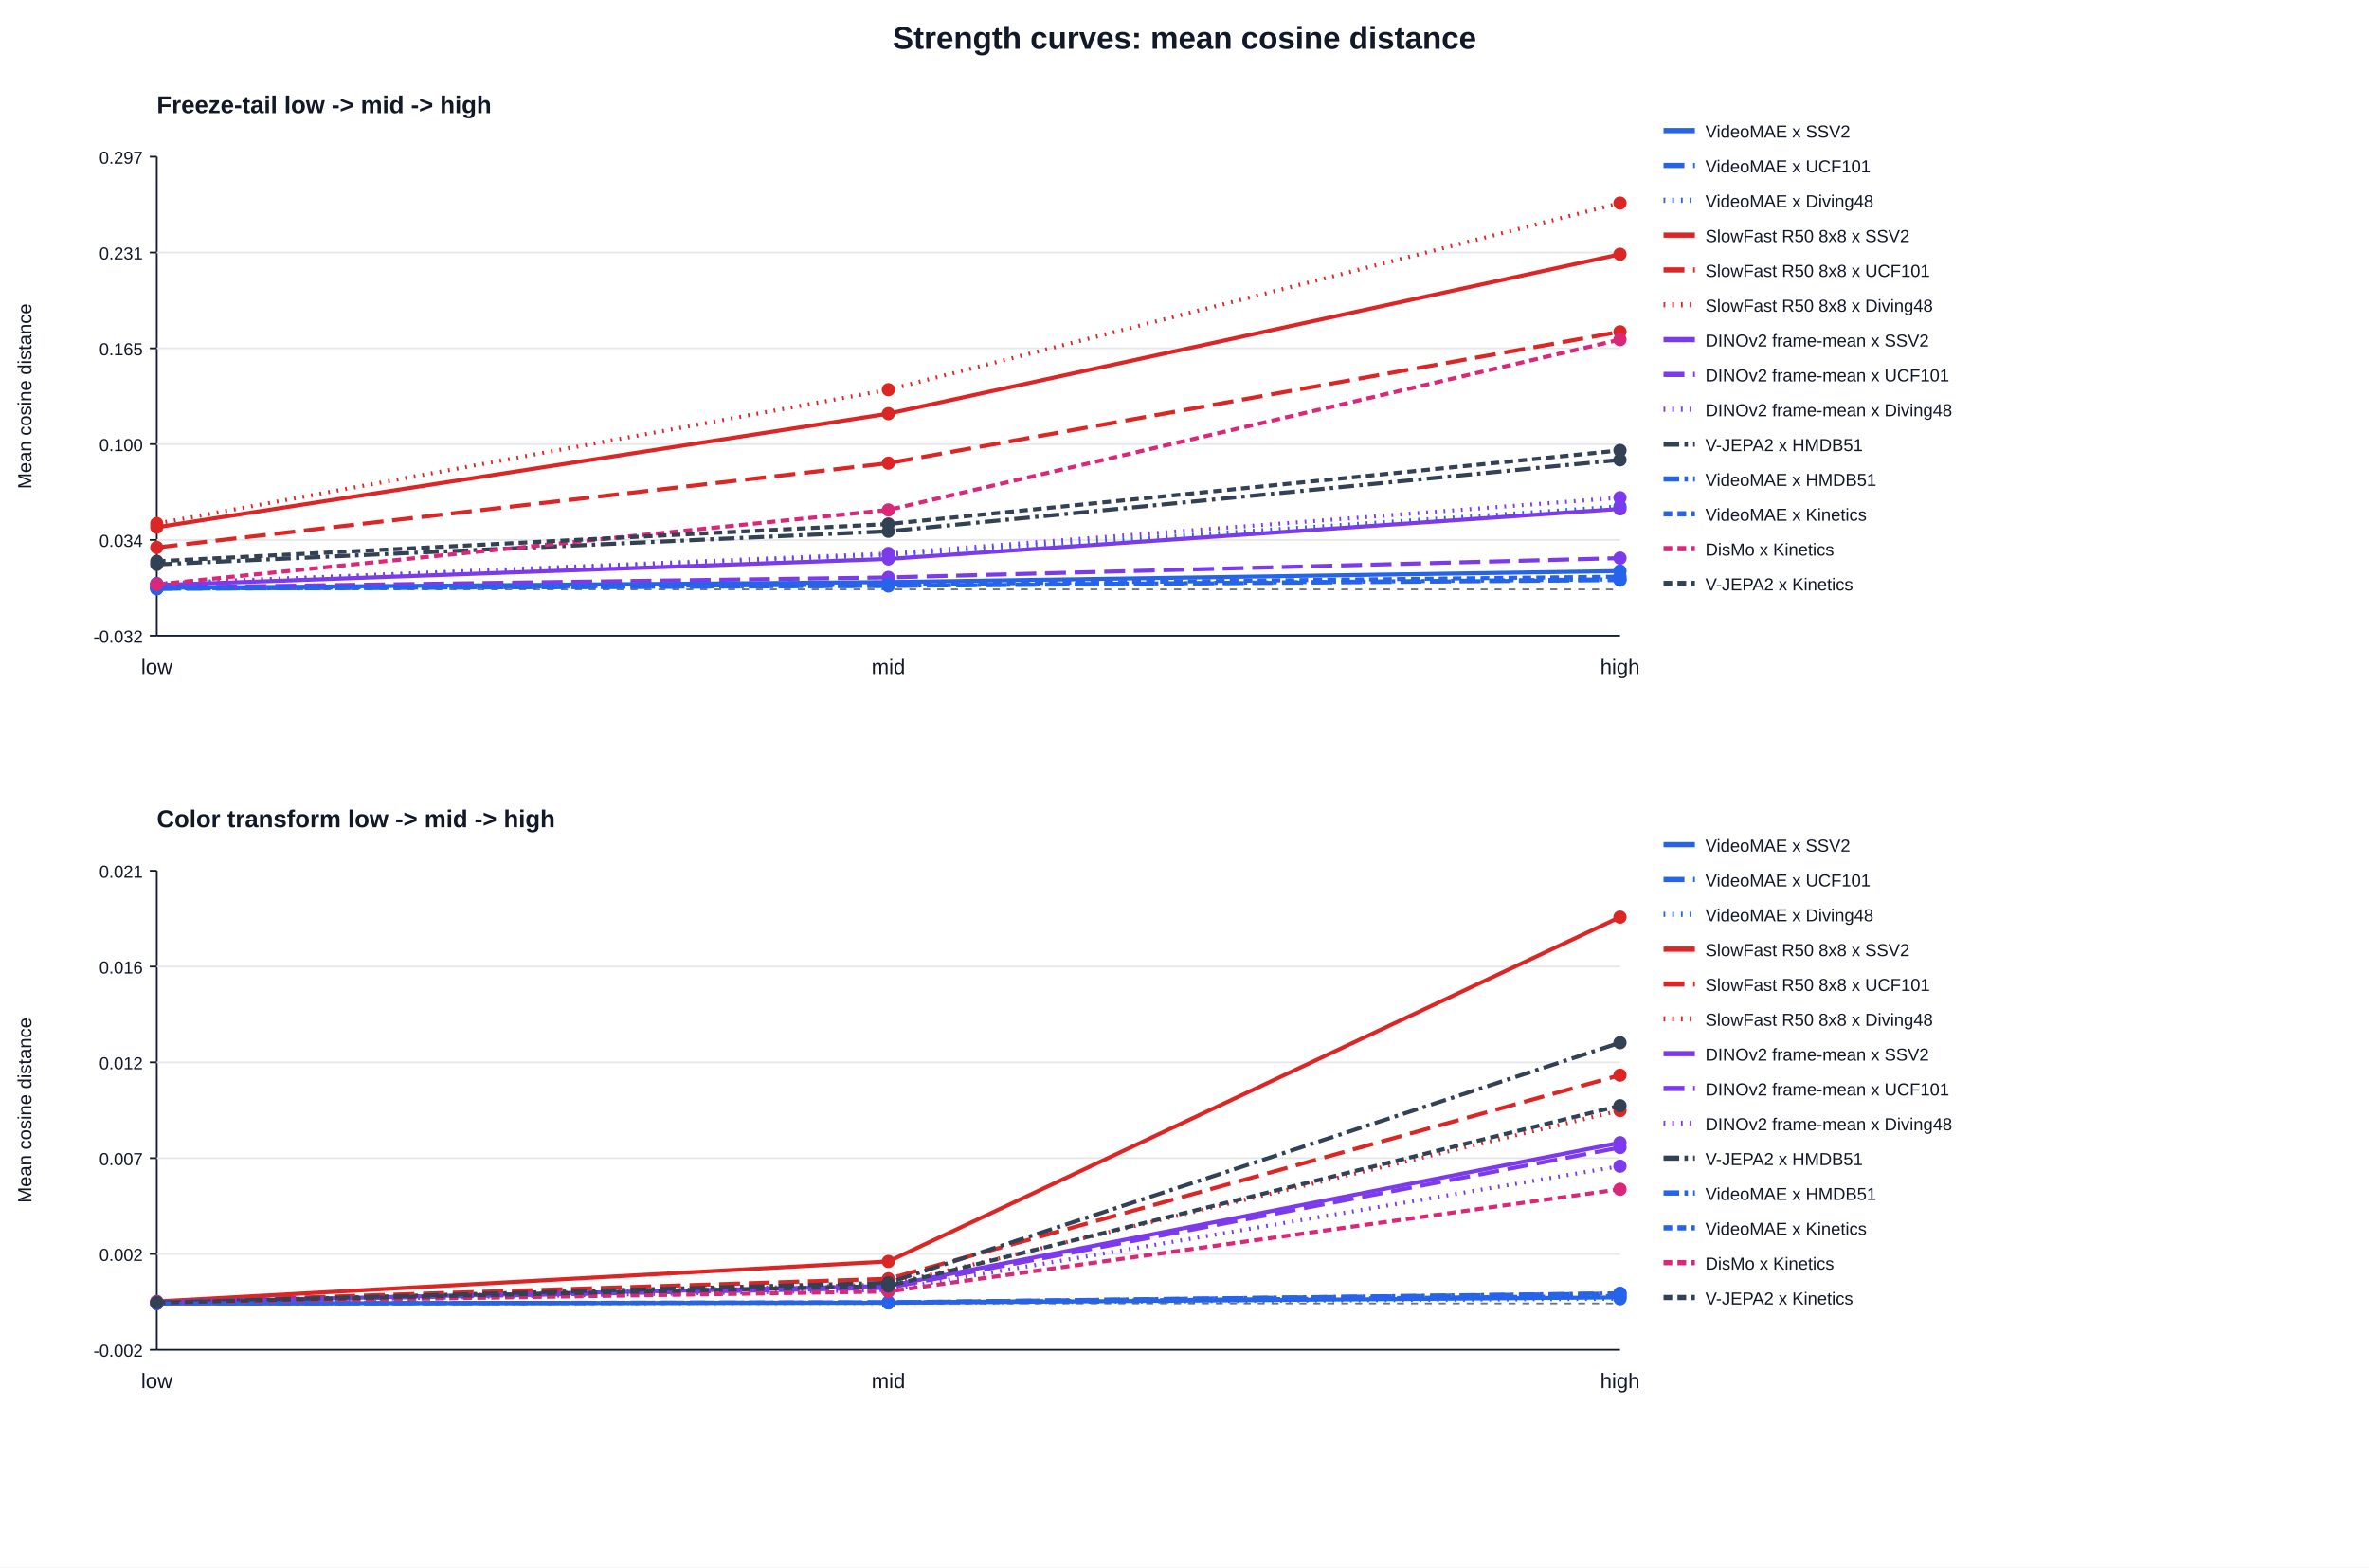
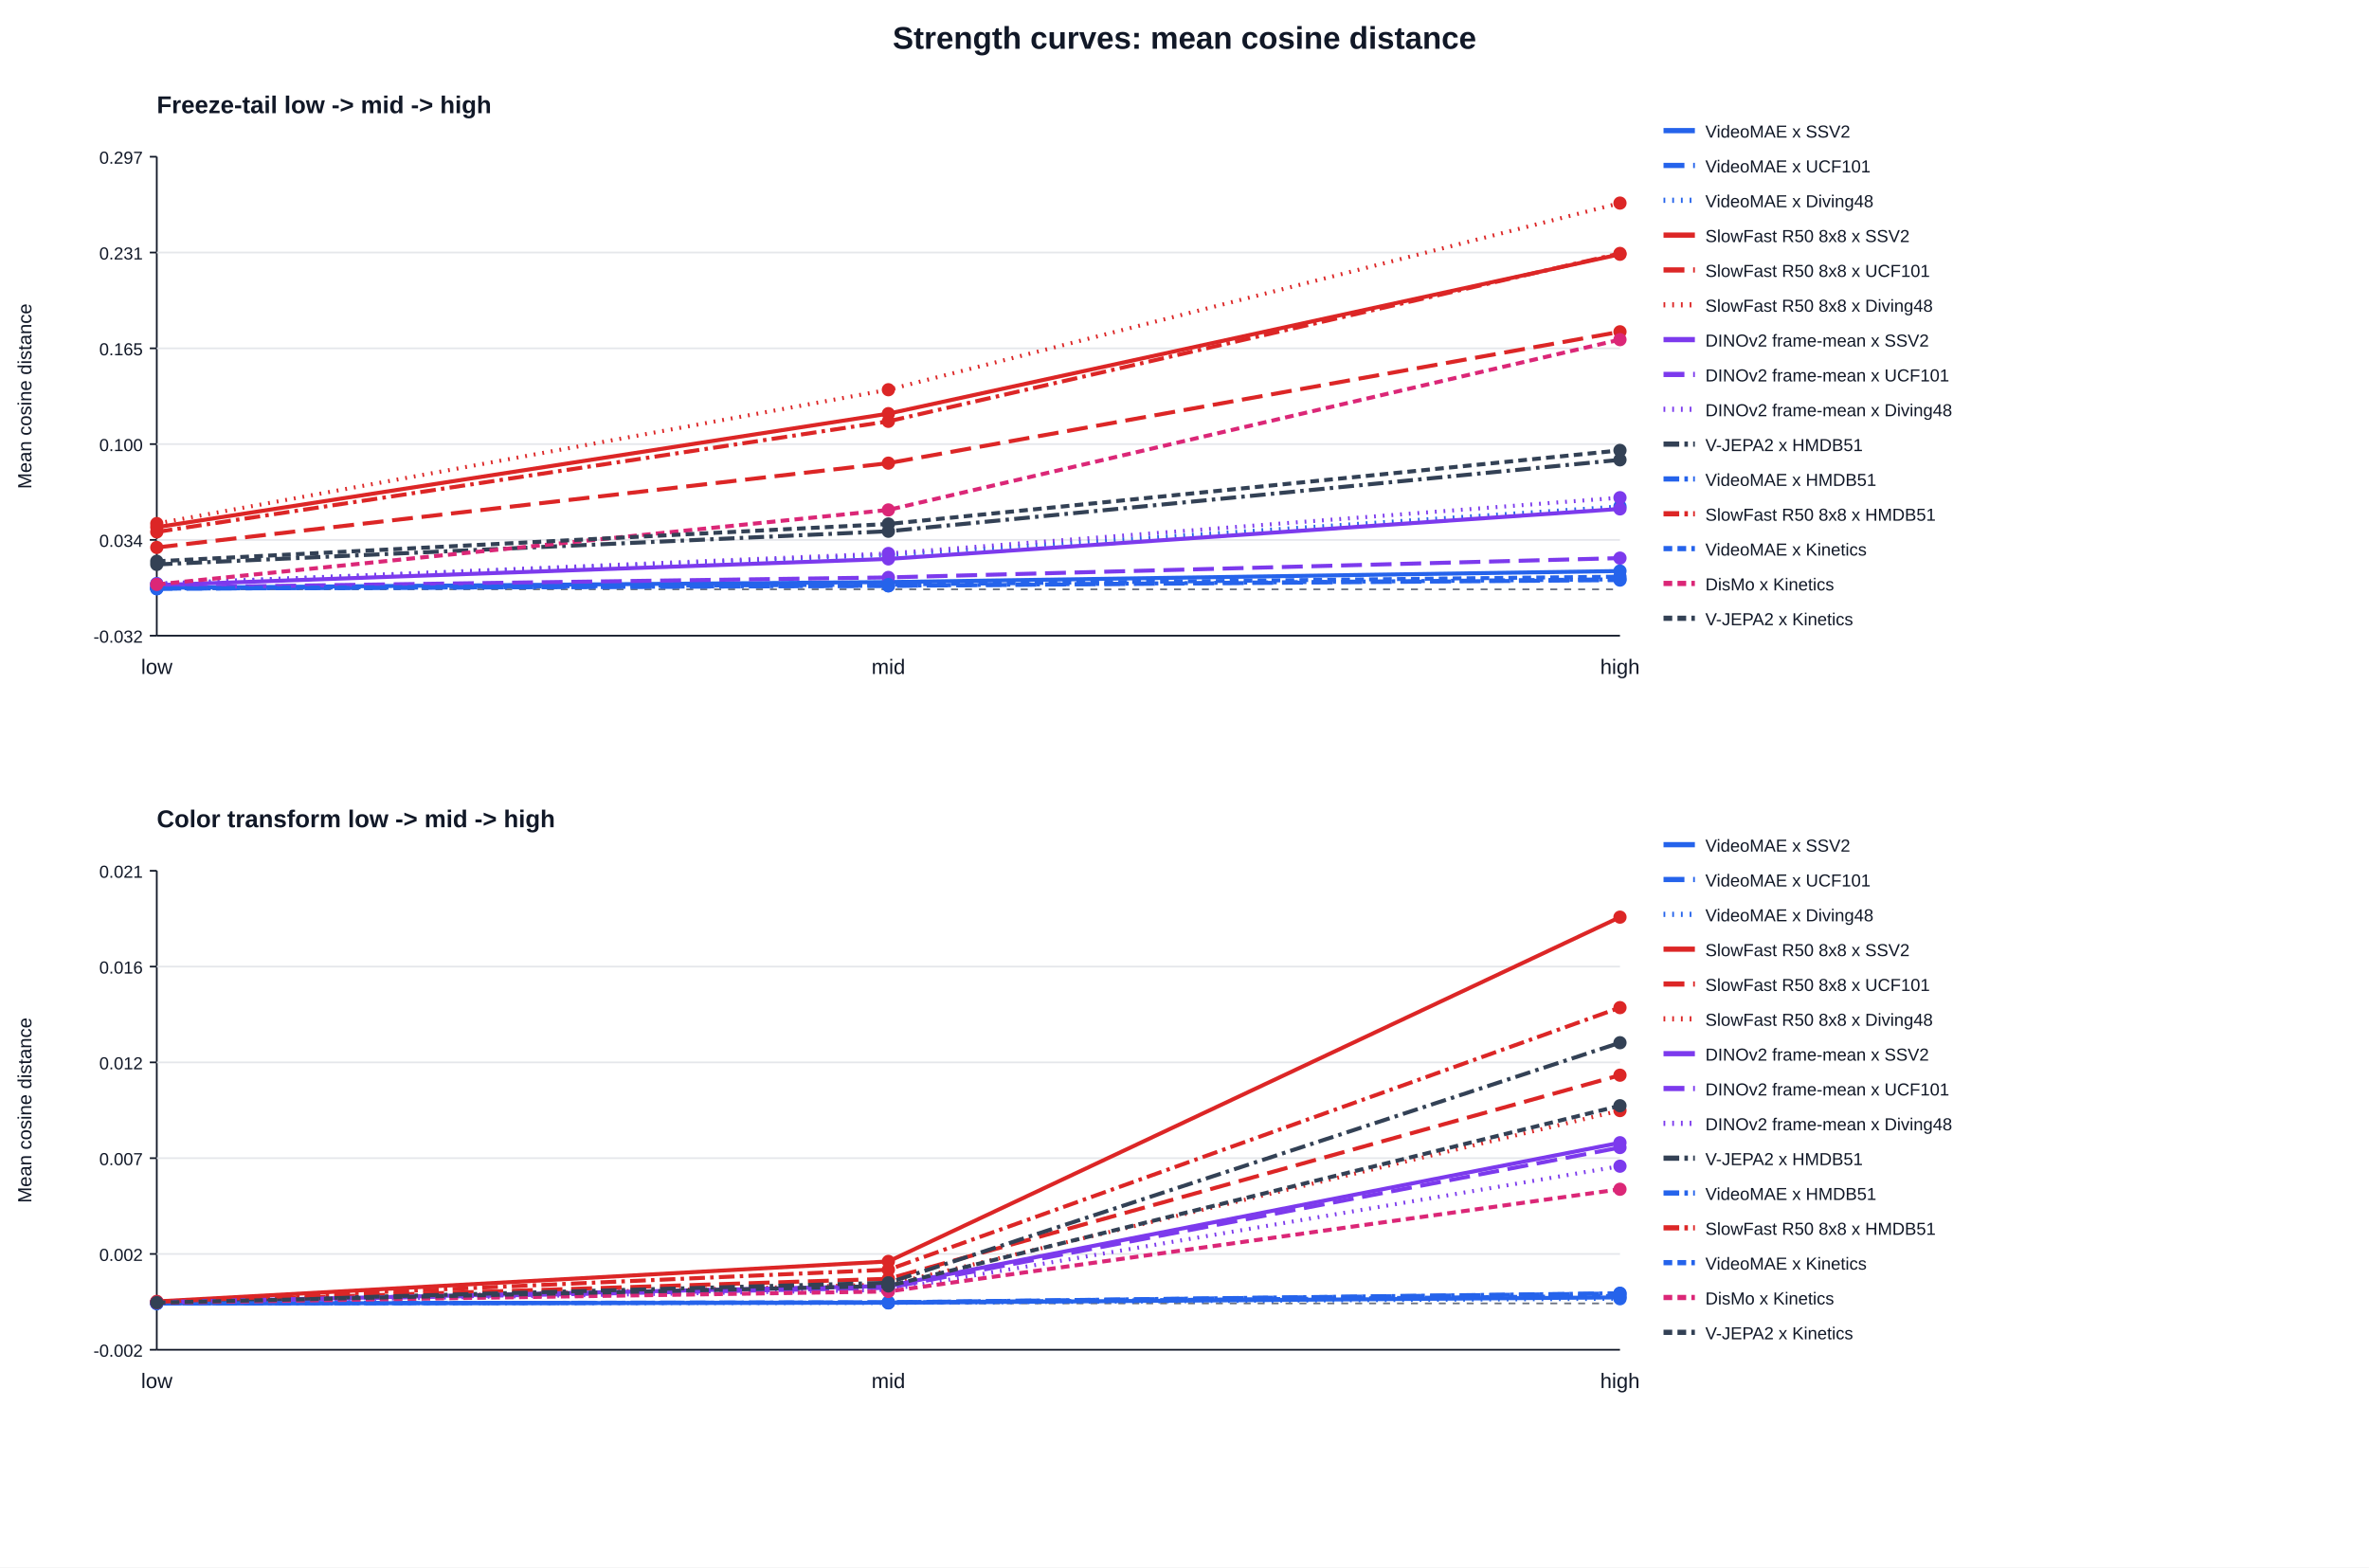
<svg xmlns="http://www.w3.org/2000/svg" width="1360" height="900" viewBox="0 0 1360 900">
  <rect width="100%" height="100%" fill="#ffffff" />
  <style>text { font-family: Arial, Helvetica, sans-serif; fill: #111827; }</style>
  <text x="680.00" y="28.00" font-size="18" font-weight="700" text-anchor="middle">Strength curves: mean cosine distance</text>
  <text x="90.00" y="65.00" font-size="14" font-weight="700" text-anchor="start">Freeze-tail low -&gt; mid -&gt; high</text>
  <text x="18.00" y="227.50" font-size="11" font-weight="400" text-anchor="middle" transform="rotate(-90 18.00 227.50)">Mean cosine distance</text>
  <line x1="90" y1="365" x2="930" y2="365" stroke="#111827" stroke-width="1" />
  <line x1="90" y1="90" x2="90" y2="365" stroke="#111827" stroke-width="1" />
  <line x1="86" y1="365.00" x2="90" y2="365.00" stroke="#111827" />
  <text x="82.00" y="369.00" font-size="10" font-weight="400" text-anchor="end">-0.032</text>
  <line x1="86" y1="310.00" x2="90" y2="310.00" stroke="#111827" />
  <text x="82.00" y="314.00" font-size="10" font-weight="400" text-anchor="end">0.034</text>
  <line x1="90" y1="310.00" x2="930" y2="310.00" stroke="#e5e7eb" stroke-width="1" />
  <line x1="86" y1="255.00" x2="90" y2="255.00" stroke="#111827" />
  <text x="82.00" y="259.00" font-size="10" font-weight="400" text-anchor="end">0.100</text>
  <line x1="90" y1="255.00" x2="930" y2="255.00" stroke="#e5e7eb" stroke-width="1" />
  <line x1="86" y1="200.00" x2="90" y2="200.00" stroke="#111827" />
  <text x="82.00" y="204.00" font-size="10" font-weight="400" text-anchor="end">0.165</text>
  <line x1="90" y1="200.00" x2="930" y2="200.00" stroke="#e5e7eb" stroke-width="1" />
  <line x1="86" y1="145.00" x2="90" y2="145.00" stroke="#111827" />
  <text x="82.00" y="149.00" font-size="10" font-weight="400" text-anchor="end">0.231</text>
  <line x1="90" y1="145.00" x2="930" y2="145.00" stroke="#e5e7eb" stroke-width="1" />
  <line x1="86" y1="90.00" x2="90" y2="90.00" stroke="#111827" />
  <text x="82.00" y="94.00" font-size="10" font-weight="400" text-anchor="end">0.297</text>
  <line x1="90" y1="338.39" x2="930" y2="338.39" stroke="#6b7280" stroke-dasharray="4 4" />
  <polyline points="90.00,337.52 510.00,334.21 930.00,327.87" fill="none" stroke="#2563eb" stroke-width="2.3" stroke-linejoin="round" />
  <circle cx="90.00" cy="337.52" r="3.8" fill="#2563eb" />
  <circle cx="510.00" cy="334.21" r="3.8" fill="#2563eb" />
  <circle cx="930.00" cy="327.87" r="3.8" fill="#2563eb" />
  <polyline points="90.00,338.03 510.00,336.40 930.00,333.08" fill="none" stroke="#2563eb" stroke-width="2.3" stroke-linejoin="round" stroke-dasharray="12 5" />
  <circle cx="90.00" cy="338.03" r="3.8" fill="#2563eb" />
  <circle cx="510.00" cy="336.40" r="3.8" fill="#2563eb" />
  <circle cx="930.00" cy="333.08" r="3.8" fill="#2563eb" />
  <polyline points="90.00,335.09 510.00,318.66 930.00,290.80" fill="none" stroke="#2563eb" stroke-width="2.3" stroke-linejoin="round" stroke-dasharray="1 4" />
  <circle cx="90.00" cy="335.09" r="3.8" fill="#2563eb" />
  <circle cx="510.00" cy="318.66" r="3.8" fill="#2563eb" />
  <circle cx="930.00" cy="290.80" r="3.8" fill="#2563eb" />
  <polyline points="90.00,302.70 510.00,237.51 930.00,146.00" fill="none" stroke="#dc2626" stroke-width="2.3" stroke-linejoin="round" />
  <circle cx="90.00" cy="302.70" r="3.8" fill="#dc2626" />
  <circle cx="510.00" cy="237.51" r="3.8" fill="#dc2626" />
  <circle cx="930.00" cy="146.00" r="3.8" fill="#dc2626" />
  <polyline points="90.00,314.34 510.00,265.93 930.00,190.51" fill="none" stroke="#dc2626" stroke-width="2.3" stroke-linejoin="round" stroke-dasharray="12 5" />
  <circle cx="90.00" cy="314.34" r="3.8" fill="#dc2626" />
  <circle cx="510.00" cy="265.93" r="3.8" fill="#dc2626" />
  <circle cx="930.00" cy="190.51" r="3.8" fill="#dc2626" />
  <polyline points="90.00,300.62 510.00,223.77 930.00,116.61" fill="none" stroke="#dc2626" stroke-width="2.3" stroke-linejoin="round" stroke-dasharray="1 4" />
  <circle cx="90.00" cy="300.62" r="3.8" fill="#dc2626" />
  <circle cx="510.00" cy="223.77" r="3.8" fill="#dc2626" />
  <circle cx="930.00" cy="116.61" r="3.8" fill="#dc2626" />
  <polyline points="90.00,335.96 510.00,320.92 930.00,292.20" fill="none" stroke="#7c3aed" stroke-width="2.3" stroke-linejoin="round" />
  <circle cx="90.00" cy="335.96" r="3.8" fill="#7c3aed" />
  <circle cx="510.00" cy="320.92" r="3.8" fill="#7c3aed" />
  <circle cx="930.00" cy="292.20" r="3.8" fill="#7c3aed" />
  <polyline points="90.00,337.37 510.00,331.55 930.00,320.46" fill="none" stroke="#7c3aed" stroke-width="2.3" stroke-linejoin="round" stroke-dasharray="12 5" />
  <circle cx="90.00" cy="337.37" r="3.8" fill="#7c3aed" />
  <circle cx="510.00" cy="331.55" r="3.8" fill="#7c3aed" />
  <circle cx="930.00" cy="320.46" r="3.8" fill="#7c3aed" />
  <polyline points="90.00,335.25 510.00,317.80 930.00,285.76" fill="none" stroke="#7c3aed" stroke-width="2.3" stroke-linejoin="round" stroke-dasharray="1 4" />
  <circle cx="90.00" cy="335.25" r="3.8" fill="#7c3aed" />
  <circle cx="510.00" cy="317.80" r="3.8" fill="#7c3aed" />
  <circle cx="930.00" cy="285.76" r="3.8" fill="#7c3aed" />
  <polyline points="90.00,324.09 510.00,305.04 930.00,264.03" fill="none" stroke="#334155" stroke-width="2.3" stroke-linejoin="round" stroke-dasharray="9 3 2 3" />
  <circle cx="90.00" cy="324.09" r="3.8" fill="#334155" />
  <circle cx="510.00" cy="305.04" r="3.8" fill="#334155" />
  <circle cx="930.00" cy="264.03" r="3.8" fill="#334155" />
  <polyline points="90.00,338.00 510.00,336.31 930.00,332.63" fill="none" stroke="#2563eb" stroke-width="2.3" stroke-linejoin="round" stroke-dasharray="9 3 2 3" />
  <circle cx="90.00" cy="338.00" r="3.8" fill="#2563eb" />
  <circle cx="510.00" cy="336.31" r="3.8" fill="#2563eb" />
  <circle cx="930.00" cy="332.63" r="3.8" fill="#2563eb" />
+   <polyline points="90.00,305.42 510.00,241.93 930.00,145.52" fill="none" stroke="#dc2626" stroke-width="2.3" stroke-linejoin="round" stroke-dasharray="9 3 2 3" />
+   <circle cx="90.00" cy="305.42" r="3.8" fill="#dc2626" />
+   <circle cx="510.00" cy="241.93" r="3.8" fill="#dc2626" />
+   <circle cx="930.00" cy="145.52" r="3.8" fill="#dc2626" />
  <polyline points="90.00,337.84 510.00,335.63 930.00,331.11" fill="none" stroke="#2563eb" stroke-width="2.3" stroke-linejoin="round" stroke-dasharray="5 3" />
  <circle cx="90.00" cy="337.84" r="3.8" fill="#2563eb" />
  <circle cx="510.00" cy="335.63" r="3.8" fill="#2563eb" />
  <circle cx="930.00" cy="331.11" r="3.8" fill="#2563eb" />
  <polyline points="90.00,335.57 510.00,292.79 930.00,195.01" fill="none" stroke="#db2777" stroke-width="2.3" stroke-linejoin="round" stroke-dasharray="5 3" />
  <circle cx="90.00" cy="335.57" r="3.8" fill="#db2777" />
  <circle cx="510.00" cy="292.79" r="3.8" fill="#db2777" />
  <circle cx="930.00" cy="195.01" r="3.8" fill="#db2777" />
  <polyline points="90.00,322.29 510.00,300.87 930.00,258.61" fill="none" stroke="#334155" stroke-width="2.3" stroke-linejoin="round" stroke-dasharray="5 3" />
  <circle cx="90.00" cy="322.29" r="3.8" fill="#334155" />
  <circle cx="510.00" cy="300.87" r="3.8" fill="#334155" />
  <circle cx="930.00" cy="258.61" r="3.8" fill="#334155" />
  <text x="90.00" y="387.00" font-size="12" font-weight="400" text-anchor="middle">low</text>
  <text x="510.00" y="387.00" font-size="12" font-weight="400" text-anchor="middle">mid</text>
  <text x="930.00" y="387.00" font-size="12" font-weight="400" text-anchor="middle">high</text>
  <line x1="955" y1="75" x2="973" y2="75" stroke="#2563eb" stroke-width="3" />
  <text x="979.00" y="79.00" font-size="10" font-weight="400" text-anchor="start">VideoMAE x SSV2</text>
  <line x1="955" y1="95" x2="973" y2="95" stroke="#2563eb" stroke-width="3" stroke-dasharray="12 5" />
  <text x="979.00" y="99.00" font-size="10" font-weight="400" text-anchor="start">VideoMAE x UCF101</text>
  <line x1="955" y1="115" x2="973" y2="115" stroke="#2563eb" stroke-width="3" stroke-dasharray="1 4" />
  <text x="979.00" y="119.00" font-size="10" font-weight="400" text-anchor="start">VideoMAE x Diving48</text>
  <line x1="955" y1="135" x2="973" y2="135" stroke="#dc2626" stroke-width="3" />
  <text x="979.00" y="139.00" font-size="10" font-weight="400" text-anchor="start">SlowFast R50 8x8 x SSV2</text>
  <line x1="955" y1="155" x2="973" y2="155" stroke="#dc2626" stroke-width="3" stroke-dasharray="12 5" />
  <text x="979.00" y="159.00" font-size="10" font-weight="400" text-anchor="start">SlowFast R50 8x8 x UCF101</text>
  <line x1="955" y1="175" x2="973" y2="175" stroke="#dc2626" stroke-width="3" stroke-dasharray="1 4" />
  <text x="979.00" y="179.00" font-size="10" font-weight="400" text-anchor="start">SlowFast R50 8x8 x Diving48</text>
  <line x1="955" y1="195" x2="973" y2="195" stroke="#7c3aed" stroke-width="3" />
  <text x="979.00" y="199.00" font-size="10" font-weight="400" text-anchor="start">DINOv2 frame-mean x SSV2</text>
  <line x1="955" y1="215" x2="973" y2="215" stroke="#7c3aed" stroke-width="3" stroke-dasharray="12 5" />
  <text x="979.00" y="219.00" font-size="10" font-weight="400" text-anchor="start">DINOv2 frame-mean x UCF101</text>
  <line x1="955" y1="235" x2="973" y2="235" stroke="#7c3aed" stroke-width="3" stroke-dasharray="1 4" />
  <text x="979.00" y="239.00" font-size="10" font-weight="400" text-anchor="start">DINOv2 frame-mean x Diving48</text>
  <line x1="955" y1="255" x2="973" y2="255" stroke="#334155" stroke-width="3" stroke-dasharray="9 3 2 3" />
  <text x="979.00" y="259.00" font-size="10" font-weight="400" text-anchor="start">V-JEPA2 x HMDB51</text>
  <line x1="955" y1="275" x2="973" y2="275" stroke="#2563eb" stroke-width="3" stroke-dasharray="9 3 2 3" />
  <text x="979.00" y="279.00" font-size="10" font-weight="400" text-anchor="start">VideoMAE x HMDB51</text>
-   <line x1="955" y1="295" x2="973" y2="295" stroke="#2563eb" stroke-width="3" stroke-dasharray="5 3" />
-   <text x="979.00" y="299.00" font-size="10" font-weight="400" text-anchor="start">VideoMAE x Kinetics</text>
-   <line x1="955" y1="315" x2="973" y2="315" stroke="#db2777" stroke-width="3" stroke-dasharray="5 3" />
-   <text x="979.00" y="319.00" font-size="10" font-weight="400" text-anchor="start">DisMo x Kinetics</text>
-   <line x1="955" y1="335" x2="973" y2="335" stroke="#334155" stroke-width="3" stroke-dasharray="5 3" />
-   <text x="979.00" y="339.00" font-size="10" font-weight="400" text-anchor="start">V-JEPA2 x Kinetics</text>
+   <line x1="955" y1="295" x2="973" y2="295" stroke="#dc2626" stroke-width="3" stroke-dasharray="9 3 2 3" />
+   <text x="979.00" y="299.00" font-size="10" font-weight="400" text-anchor="start">SlowFast R50 8x8 x HMDB51</text>
+   <line x1="955" y1="315" x2="973" y2="315" stroke="#2563eb" stroke-width="3" stroke-dasharray="5 3" />
+   <text x="979.00" y="319.00" font-size="10" font-weight="400" text-anchor="start">VideoMAE x Kinetics</text>
+   <line x1="955" y1="335" x2="973" y2="335" stroke="#db2777" stroke-width="3" stroke-dasharray="5 3" />
+   <text x="979.00" y="339.00" font-size="10" font-weight="400" text-anchor="start">DisMo x Kinetics</text>
+   <line x1="955" y1="355" x2="973" y2="355" stroke="#334155" stroke-width="3" stroke-dasharray="5 3" />
+   <text x="979.00" y="359.00" font-size="10" font-weight="400" text-anchor="start">V-JEPA2 x Kinetics</text>
  <text x="90.00" y="475.00" font-size="14" font-weight="700" text-anchor="start">Color transform low -&gt; mid -&gt; high</text>
  <text x="18.00" y="637.50" font-size="11" font-weight="400" text-anchor="middle" transform="rotate(-90 18.00 637.50)">Mean cosine distance</text>
  <line x1="90" y1="775" x2="930" y2="775" stroke="#111827" stroke-width="1" />
  <line x1="90" y1="500" x2="90" y2="775" stroke="#111827" stroke-width="1" />
  <line x1="86" y1="775.00" x2="90" y2="775.00" stroke="#111827" />
  <text x="82.00" y="779.00" font-size="10" font-weight="400" text-anchor="end">-0.002</text>
  <line x1="86" y1="720.00" x2="90" y2="720.00" stroke="#111827" />
  <text x="82.00" y="724.00" font-size="10" font-weight="400" text-anchor="end">0.002</text>
  <line x1="90" y1="720.00" x2="930" y2="720.00" stroke="#e5e7eb" stroke-width="1" />
  <line x1="86" y1="665.00" x2="90" y2="665.00" stroke="#111827" />
  <text x="82.00" y="669.00" font-size="10" font-weight="400" text-anchor="end">0.007</text>
  <line x1="90" y1="665.00" x2="930" y2="665.00" stroke="#e5e7eb" stroke-width="1" />
  <line x1="86" y1="610.00" x2="90" y2="610.00" stroke="#111827" />
  <text x="82.00" y="614.00" font-size="10" font-weight="400" text-anchor="end">0.012</text>
  <line x1="90" y1="610.00" x2="930" y2="610.00" stroke="#e5e7eb" stroke-width="1" />
  <line x1="86" y1="555.00" x2="90" y2="555.00" stroke="#111827" />
  <text x="82.00" y="559.00" font-size="10" font-weight="400" text-anchor="end">0.016</text>
  <line x1="90" y1="555.00" x2="930" y2="555.00" stroke="#e5e7eb" stroke-width="1" />
  <line x1="86" y1="500.00" x2="90" y2="500.00" stroke="#111827" />
  <text x="82.00" y="504.00" font-size="10" font-weight="400" text-anchor="end">0.021</text>
  <line x1="90" y1="748.39" x2="930" y2="748.39" stroke="#6b7280" stroke-dasharray="4 4" />
  <polyline points="90.00,748.37 510.00,748.02 930.00,744.94" fill="none" stroke="#2563eb" stroke-width="2.3" stroke-linejoin="round" />
  <circle cx="90.00" cy="748.37" r="3.8" fill="#2563eb" />
  <circle cx="510.00" cy="748.02" r="3.8" fill="#2563eb" />
  <circle cx="930.00" cy="744.94" r="3.8" fill="#2563eb" />
  <polyline points="90.00,748.36 510.00,747.81 930.00,742.67" fill="none" stroke="#2563eb" stroke-width="2.3" stroke-linejoin="round" stroke-dasharray="12 5" />
  <circle cx="90.00" cy="748.36" r="3.8" fill="#2563eb" />
  <circle cx="510.00" cy="747.81" r="3.8" fill="#2563eb" />
  <circle cx="930.00" cy="742.67" r="3.8" fill="#2563eb" />
  <polyline points="90.00,748.38 510.00,748.10 930.00,745.71" fill="none" stroke="#2563eb" stroke-width="2.3" stroke-linejoin="round" stroke-dasharray="1 4" />
  <circle cx="90.00" cy="748.38" r="3.8" fill="#2563eb" />
  <circle cx="510.00" cy="748.10" r="3.8" fill="#2563eb" />
  <circle cx="930.00" cy="745.71" r="3.8" fill="#2563eb" />
  <polyline points="90.00,747.25 510.00,724.29 930.00,526.61" fill="none" stroke="#dc2626" stroke-width="2.3" stroke-linejoin="round" />
  <circle cx="90.00" cy="747.25" r="3.8" fill="#dc2626" />
  <circle cx="510.00" cy="724.29" r="3.8" fill="#dc2626" />
  <circle cx="930.00" cy="526.61" r="3.8" fill="#dc2626" />
  <polyline points="90.00,747.67 510.00,734.26 930.00,617.36" fill="none" stroke="#dc2626" stroke-width="2.3" stroke-linejoin="round" stroke-dasharray="12 5" />
  <circle cx="90.00" cy="747.67" r="3.8" fill="#dc2626" />
  <circle cx="510.00" cy="734.26" r="3.8" fill="#dc2626" />
  <circle cx="930.00" cy="617.36" r="3.8" fill="#dc2626" />
  <polyline points="90.00,747.99 510.00,737.60 930.00,637.67" fill="none" stroke="#dc2626" stroke-width="2.3" stroke-linejoin="round" stroke-dasharray="1 4" />
  <circle cx="90.00" cy="747.99" r="3.8" fill="#dc2626" />
  <circle cx="510.00" cy="737.60" r="3.8" fill="#dc2626" />
  <circle cx="930.00" cy="637.67" r="3.8" fill="#dc2626" />
  <polyline points="90.00,747.65 510.00,738.38 930.00,656.13" fill="none" stroke="#7c3aed" stroke-width="2.3" stroke-linejoin="round" />
  <circle cx="90.00" cy="747.65" r="3.8" fill="#7c3aed" />
  <circle cx="510.00" cy="738.38" r="3.8" fill="#7c3aed" />
  <circle cx="930.00" cy="656.13" r="3.8" fill="#7c3aed" />
  <polyline points="90.00,747.76 510.00,739.47 930.00,658.89" fill="none" stroke="#7c3aed" stroke-width="2.3" stroke-linejoin="round" stroke-dasharray="12 5" />
  <circle cx="90.00" cy="747.76" r="3.8" fill="#7c3aed" />
  <circle cx="510.00" cy="739.47" r="3.8" fill="#7c3aed" />
  <circle cx="930.00" cy="658.89" r="3.8" fill="#7c3aed" />
  <polyline points="90.00,747.90 510.00,740.64 930.00,669.61" fill="none" stroke="#7c3aed" stroke-width="2.3" stroke-linejoin="round" stroke-dasharray="1 4" />
  <circle cx="90.00" cy="747.90" r="3.8" fill="#7c3aed" />
  <circle cx="510.00" cy="740.64" r="3.8" fill="#7c3aed" />
  <circle cx="930.00" cy="669.61" r="3.8" fill="#7c3aed" />
  <polyline points="90.00,747.94 510.00,736.54 930.00,598.71" fill="none" stroke="#334155" stroke-width="2.3" stroke-linejoin="round" stroke-dasharray="9 3 2 3" />
  <circle cx="90.00" cy="747.94" r="3.8" fill="#334155" />
  <circle cx="510.00" cy="736.54" r="3.8" fill="#334155" />
  <circle cx="930.00" cy="598.71" r="3.8" fill="#334155" />
  <polyline points="90.00,748.37 510.00,747.78 930.00,742.56" fill="none" stroke="#2563eb" stroke-width="2.3" stroke-linejoin="round" stroke-dasharray="9 3 2 3" />
  <circle cx="90.00" cy="748.37" r="3.8" fill="#2563eb" />
  <circle cx="510.00" cy="747.78" r="3.8" fill="#2563eb" />
  <circle cx="930.00" cy="742.56" r="3.8" fill="#2563eb" />
+   <polyline points="90.00,747.53 510.00,729.04 930.00,578.56" fill="none" stroke="#dc2626" stroke-width="2.3" stroke-linejoin="round" stroke-dasharray="9 3 2 3" />
+   <circle cx="90.00" cy="747.53" r="3.8" fill="#dc2626" />
+   <circle cx="510.00" cy="729.04" r="3.8" fill="#dc2626" />
+   <circle cx="930.00" cy="578.56" r="3.8" fill="#dc2626" />
  <polyline points="90.00,748.37 510.00,747.91 930.00,744.12" fill="none" stroke="#2563eb" stroke-width="2.3" stroke-linejoin="round" stroke-dasharray="5 3" />
  <circle cx="90.00" cy="748.37" r="3.8" fill="#2563eb" />
  <circle cx="510.00" cy="747.91" r="3.8" fill="#2563eb" />
  <circle cx="930.00" cy="744.12" r="3.8" fill="#2563eb" />
  <polyline points="90.00,748.03 510.00,741.54 930.00,682.85" fill="none" stroke="#db2777" stroke-width="2.3" stroke-linejoin="round" stroke-dasharray="5 3" />
  <circle cx="90.00" cy="748.03" r="3.8" fill="#db2777" />
  <circle cx="510.00" cy="741.54" r="3.8" fill="#db2777" />
  <circle cx="930.00" cy="682.85" r="3.8" fill="#db2777" />
  <polyline points="90.00,747.94 510.00,738.39 930.00,634.89" fill="none" stroke="#334155" stroke-width="2.3" stroke-linejoin="round" stroke-dasharray="5 3" />
  <circle cx="90.00" cy="747.94" r="3.8" fill="#334155" />
  <circle cx="510.00" cy="738.39" r="3.8" fill="#334155" />
  <circle cx="930.00" cy="634.89" r="3.8" fill="#334155" />
  <text x="90.00" y="797.00" font-size="12" font-weight="400" text-anchor="middle">low</text>
  <text x="510.00" y="797.00" font-size="12" font-weight="400" text-anchor="middle">mid</text>
  <text x="930.00" y="797.00" font-size="12" font-weight="400" text-anchor="middle">high</text>
  <line x1="955" y1="485" x2="973" y2="485" stroke="#2563eb" stroke-width="3" />
  <text x="979.00" y="489.00" font-size="10" font-weight="400" text-anchor="start">VideoMAE x SSV2</text>
  <line x1="955" y1="505" x2="973" y2="505" stroke="#2563eb" stroke-width="3" stroke-dasharray="12 5" />
  <text x="979.00" y="509.00" font-size="10" font-weight="400" text-anchor="start">VideoMAE x UCF101</text>
  <line x1="955" y1="525" x2="973" y2="525" stroke="#2563eb" stroke-width="3" stroke-dasharray="1 4" />
  <text x="979.00" y="529.00" font-size="10" font-weight="400" text-anchor="start">VideoMAE x Diving48</text>
  <line x1="955" y1="545" x2="973" y2="545" stroke="#dc2626" stroke-width="3" />
  <text x="979.00" y="549.00" font-size="10" font-weight="400" text-anchor="start">SlowFast R50 8x8 x SSV2</text>
  <line x1="955" y1="565" x2="973" y2="565" stroke="#dc2626" stroke-width="3" stroke-dasharray="12 5" />
  <text x="979.00" y="569.00" font-size="10" font-weight="400" text-anchor="start">SlowFast R50 8x8 x UCF101</text>
  <line x1="955" y1="585" x2="973" y2="585" stroke="#dc2626" stroke-width="3" stroke-dasharray="1 4" />
  <text x="979.00" y="589.00" font-size="10" font-weight="400" text-anchor="start">SlowFast R50 8x8 x Diving48</text>
  <line x1="955" y1="605" x2="973" y2="605" stroke="#7c3aed" stroke-width="3" />
  <text x="979.00" y="609.00" font-size="10" font-weight="400" text-anchor="start">DINOv2 frame-mean x SSV2</text>
  <line x1="955" y1="625" x2="973" y2="625" stroke="#7c3aed" stroke-width="3" stroke-dasharray="12 5" />
  <text x="979.00" y="629.00" font-size="10" font-weight="400" text-anchor="start">DINOv2 frame-mean x UCF101</text>
  <line x1="955" y1="645" x2="973" y2="645" stroke="#7c3aed" stroke-width="3" stroke-dasharray="1 4" />
  <text x="979.00" y="649.00" font-size="10" font-weight="400" text-anchor="start">DINOv2 frame-mean x Diving48</text>
  <line x1="955" y1="665" x2="973" y2="665" stroke="#334155" stroke-width="3" stroke-dasharray="9 3 2 3" />
  <text x="979.00" y="669.00" font-size="10" font-weight="400" text-anchor="start">V-JEPA2 x HMDB51</text>
  <line x1="955" y1="685" x2="973" y2="685" stroke="#2563eb" stroke-width="3" stroke-dasharray="9 3 2 3" />
  <text x="979.00" y="689.00" font-size="10" font-weight="400" text-anchor="start">VideoMAE x HMDB51</text>
-   <line x1="955" y1="705" x2="973" y2="705" stroke="#2563eb" stroke-width="3" stroke-dasharray="5 3" />
-   <text x="979.00" y="709.00" font-size="10" font-weight="400" text-anchor="start">VideoMAE x Kinetics</text>
-   <line x1="955" y1="725" x2="973" y2="725" stroke="#db2777" stroke-width="3" stroke-dasharray="5 3" />
-   <text x="979.00" y="729.00" font-size="10" font-weight="400" text-anchor="start">DisMo x Kinetics</text>
-   <line x1="955" y1="745" x2="973" y2="745" stroke="#334155" stroke-width="3" stroke-dasharray="5 3" />
-   <text x="979.00" y="749.00" font-size="10" font-weight="400" text-anchor="start">V-JEPA2 x Kinetics</text>
+   <line x1="955" y1="705" x2="973" y2="705" stroke="#dc2626" stroke-width="3" stroke-dasharray="9 3 2 3" />
+   <text x="979.00" y="709.00" font-size="10" font-weight="400" text-anchor="start">SlowFast R50 8x8 x HMDB51</text>
+   <line x1="955" y1="725" x2="973" y2="725" stroke="#2563eb" stroke-width="3" stroke-dasharray="5 3" />
+   <text x="979.00" y="729.00" font-size="10" font-weight="400" text-anchor="start">VideoMAE x Kinetics</text>
+   <line x1="955" y1="745" x2="973" y2="745" stroke="#db2777" stroke-width="3" stroke-dasharray="5 3" />
+   <text x="979.00" y="749.00" font-size="10" font-weight="400" text-anchor="start">DisMo x Kinetics</text>
+   <line x1="955" y1="765" x2="973" y2="765" stroke="#334155" stroke-width="3" stroke-dasharray="5 3" />
+   <text x="979.00" y="769.00" font-size="10" font-weight="400" text-anchor="start">V-JEPA2 x Kinetics</text>
</svg>
